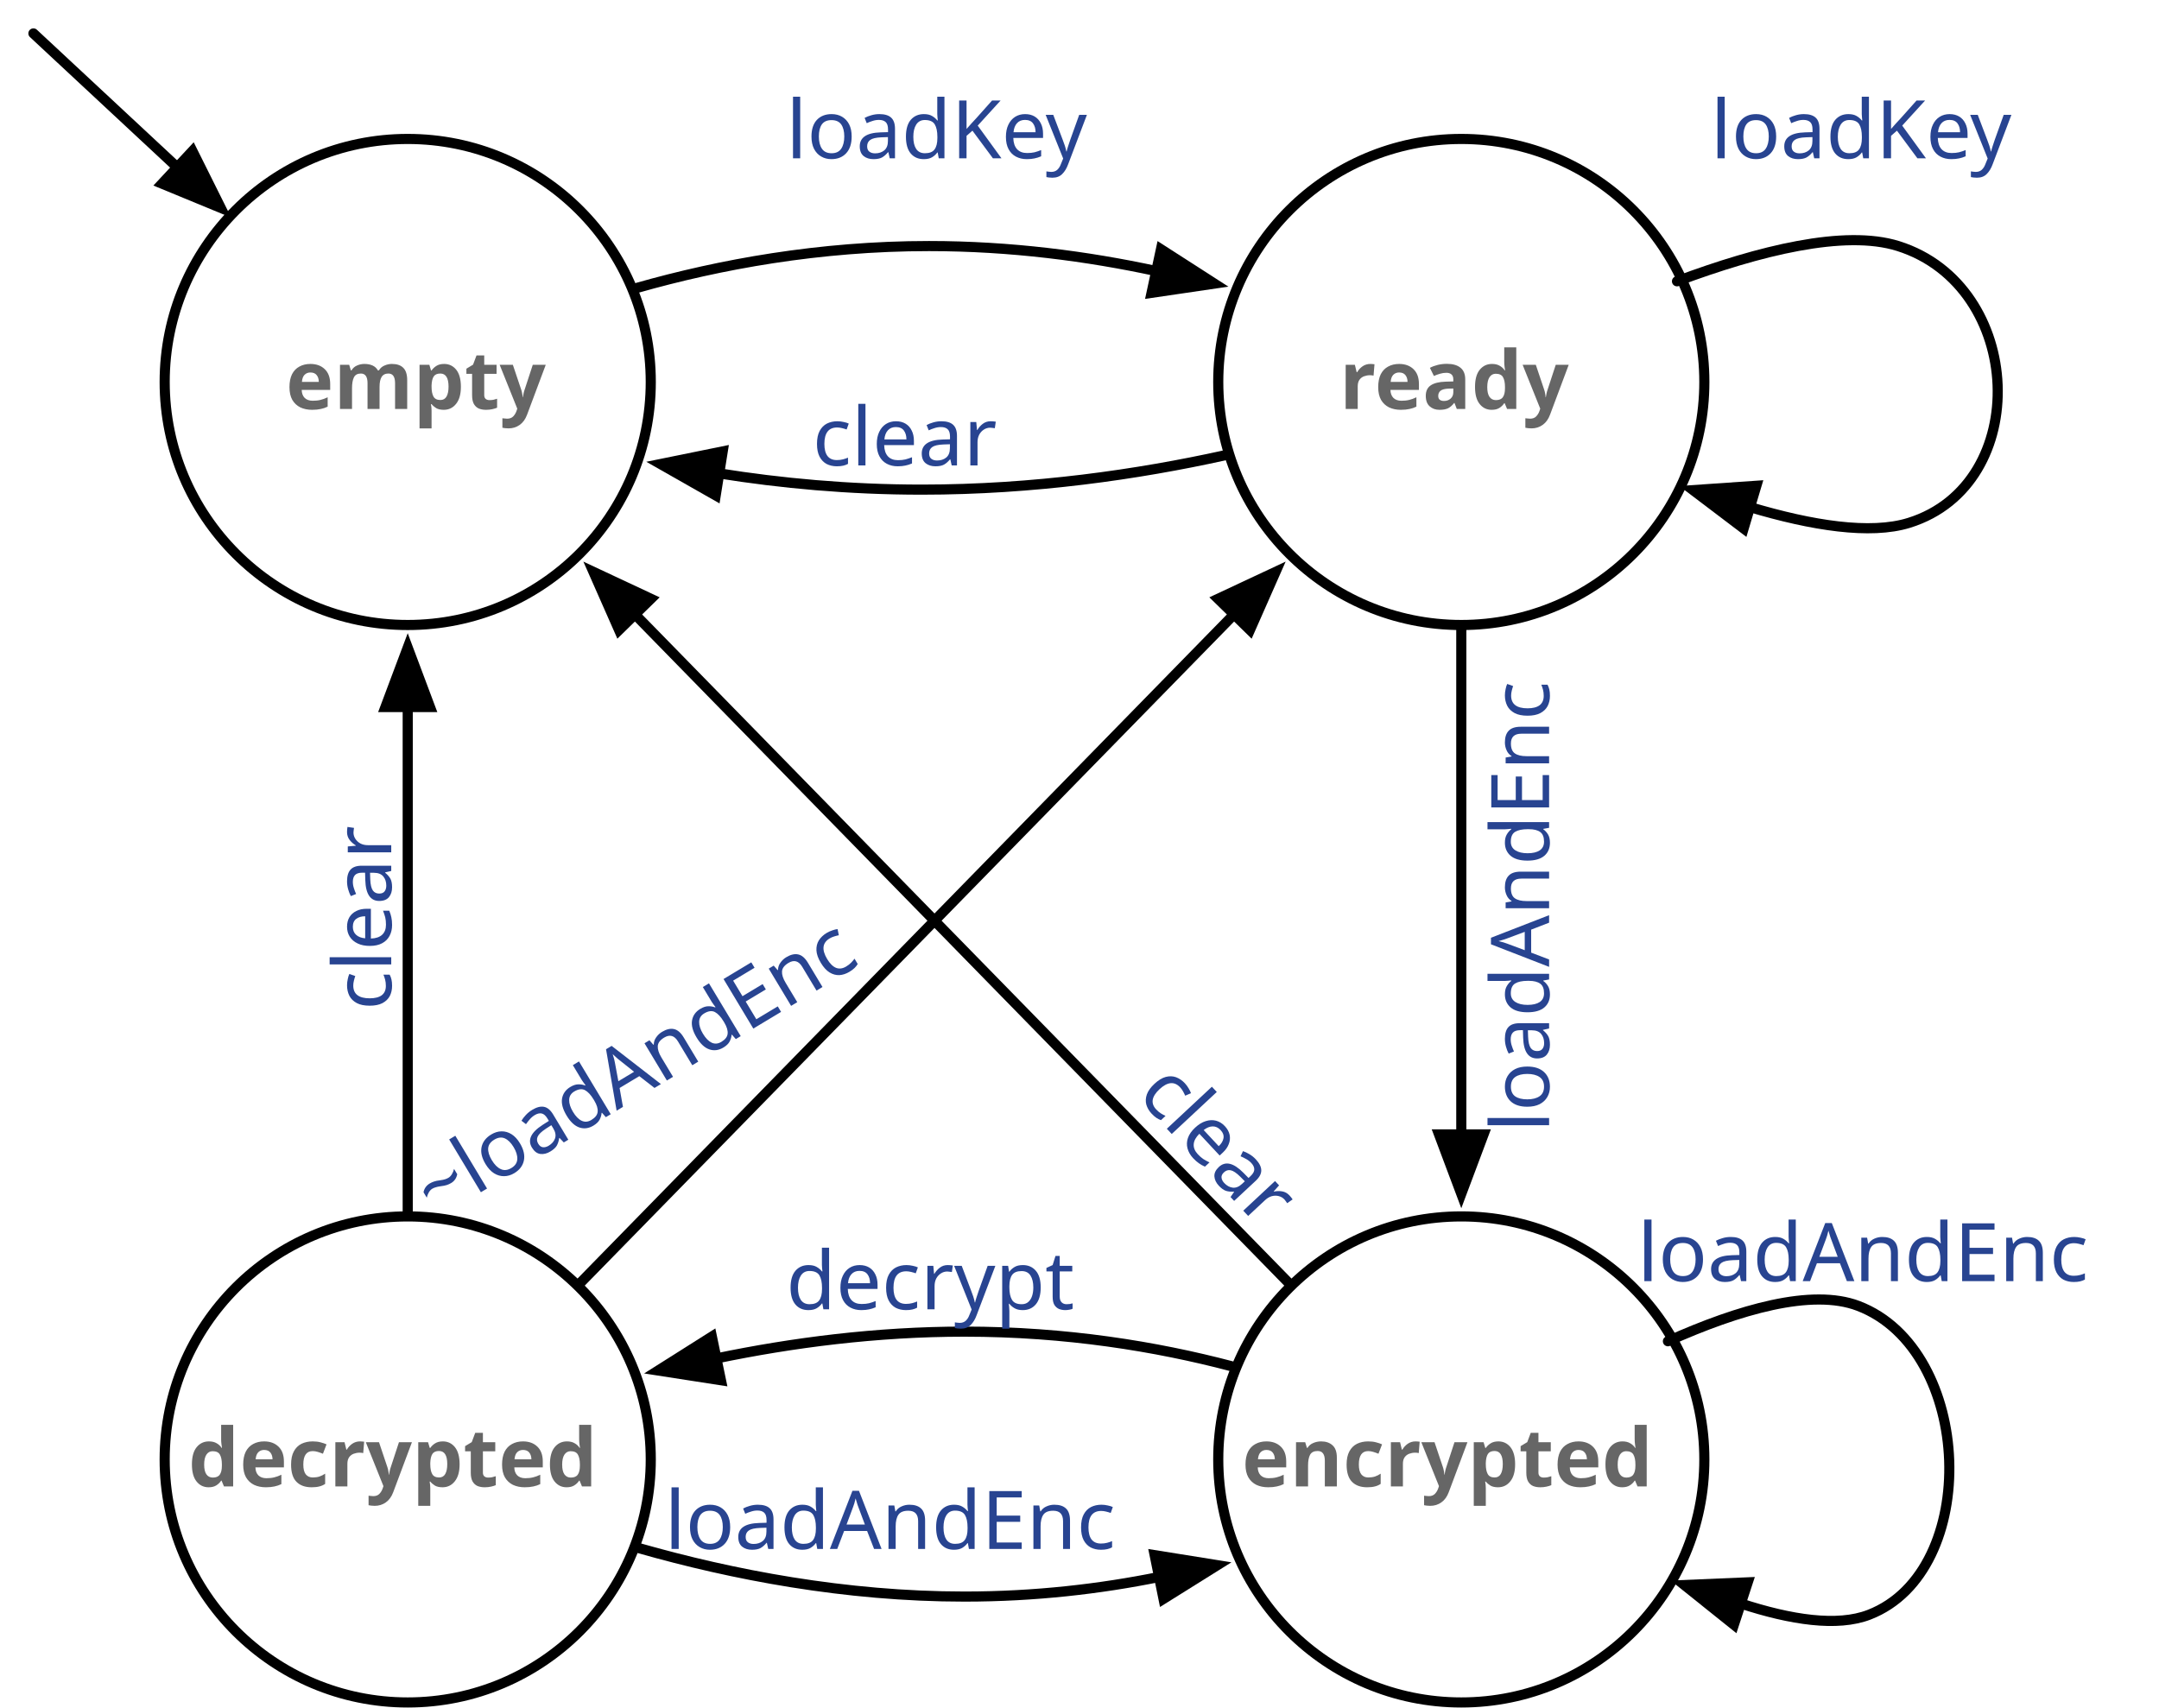
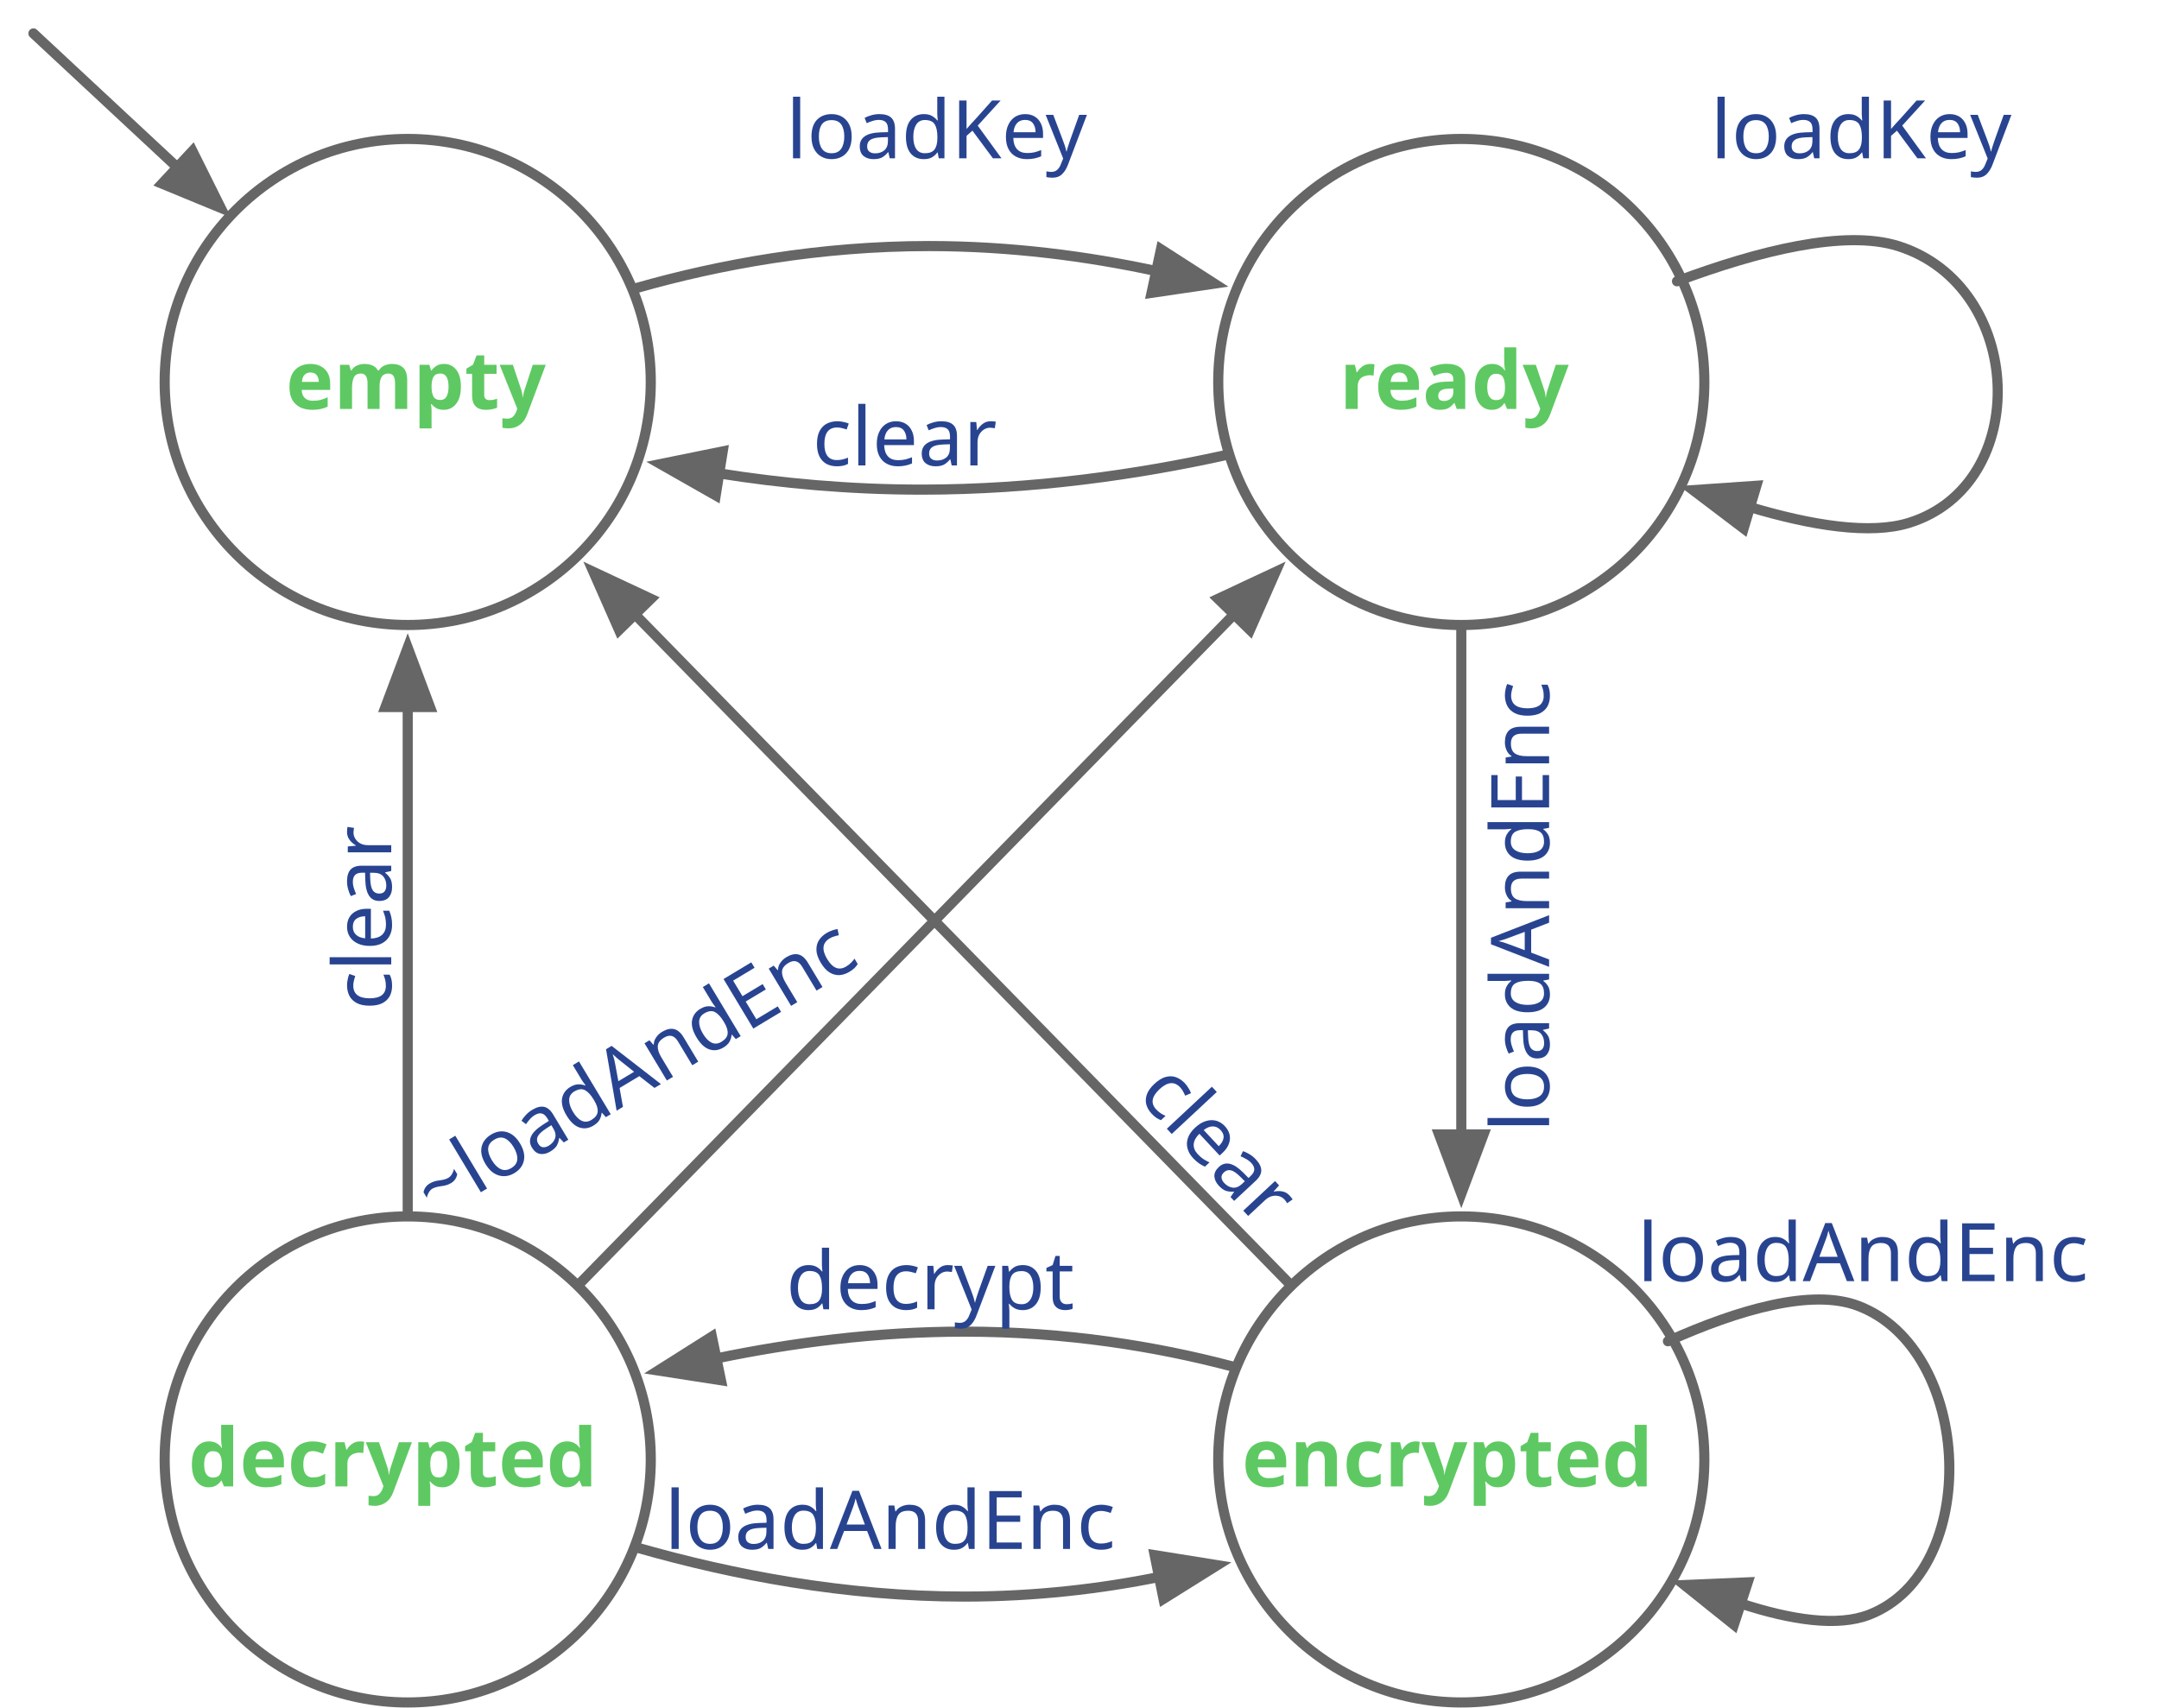
<svg xmlns="http://www.w3.org/2000/svg" version="1.1" viewBox="5111.05 5800.05 319.788 252.944" width="319.788" height="252.944">
  <defs>
-     <marker orient="auto" overflow="visible" markerUnits="strokeWidth" id="FilledArrow_Marker" stroke-linejoin="miter" stroke-miterlimit="10" viewBox="-1 -4 8 8" markerWidth="8" markerHeight="8" color="black">
+     <marker orient="auto" overflow="visible" markerUnits="strokeWidth" id="FilledArrow_Marker" stroke-linejoin="miter" stroke-miterlimit="10" viewBox="-1 -4 8 8" markerWidth="8" markerHeight="8" color="#666">
      <g>
        <path d="M 5.867 0 L 0 -2.2 L 0 2.2 Z" fill="currentColor" stroke="currentColor" stroke-width="1" />
      </g>
    </marker>
  </defs>
-   <g id="hw2_-_fsm" stroke-dasharray="none" stroke="none" stroke-opacity="1" fill-opacity="1" fill="none">
-     <g id="hw2_-_fsm_Layer_1">
+   <g id="hw2_-_fsm_dark_light" stroke-dasharray="none" stroke="none" fill="none" fill-opacity="1" stroke-opacity="1">
+     <g id="hw2_-_fsm_dark_light_Layer_1">
      <g id="Graphic_20">
-         <circle cx="5327.495" cy="5856.634" r="36" stroke="black" stroke-linecap="round" stroke-linejoin="round" stroke-width="1.5" />
-         <text transform="translate(5309.434 5849.634)" fill="#666">
-           <tspan font-family="Menlo" font-weight="bold" font-size="12" fill="#666" x="0" y="11">ready</tspan>
+         <circle cx="5327.495" cy="5856.634" r="36" stroke="#666" stroke-linecap="round" stroke-linejoin="round" stroke-width="1.5" />
+         <text transform="translate(5309.434 5849.634)" fill="#5ec962">
+           <tspan font-family="Menlo" font-weight="bold" font-size="12" fill="#5ec962" x="0" y="11">ready</tspan>
        </text>
      </g>
      <g id="Graphic_19">
-         <circle cx="5171.441" cy="5856.634" r="36" stroke="black" stroke-linecap="round" stroke-linejoin="round" stroke-width="1.5" />
-         <text transform="translate(5153.379 5849.634)" fill="#666">
-           <tspan font-family="Menlo" font-weight="bold" font-size="12" fill="#666" x="0" y="11">empty</tspan>
+         <circle cx="5171.441" cy="5856.634" r="36" stroke="#666" stroke-linecap="round" stroke-linejoin="round" stroke-width="1.5" />
+         <text transform="translate(5153.379 5849.634)" fill="#5ec962">
+           <tspan font-family="Menlo" font-weight="bold" font-size="12" fill="#5ec962" x="0" y="11">empty</tspan>
        </text>
      </g>
      <g id="Graphic_18">
-         <circle cx="5327.495" cy="6016.244" r="36" stroke="black" stroke-linecap="round" stroke-linejoin="round" stroke-width="1.5" />
-         <text transform="translate(5294.984 6009.244)" fill="#666">
-           <tspan font-family="Menlo" font-weight="bold" font-size="12" fill="#666" x="0" y="11">encrypted</tspan>
+         <circle cx="5327.495" cy="6016.244" r="36" stroke="#666" stroke-linecap="round" stroke-linejoin="round" stroke-width="1.5" />
+         <text transform="translate(5294.984 6009.244)" fill="#5ec962">
+           <tspan font-family="Menlo" font-weight="bold" font-size="12" fill="#5ec962" x="0" y="11">encrypted</tspan>
        </text>
      </g>
      <g id="Graphic_17">
-         <circle cx="5171.441" cy="6016.244" r="36" stroke="black" stroke-linecap="round" stroke-linejoin="round" stroke-width="1.5" />
-         <text transform="translate(5138.93 6009.244)" fill="#666">
-           <tspan font-family="Menlo" font-weight="bold" font-size="12" fill="#666" x="0" y="11">decrypted</tspan>
+         <circle cx="5171.441" cy="6016.244" r="36" stroke="#666" stroke-linecap="round" stroke-linejoin="round" stroke-width="1.5" />
+         <text transform="translate(5138.93 6009.244)" fill="#5ec962">
+           <tspan font-family="Menlo" font-weight="bold" font-size="12" fill="#5ec962" x="0" y="11">decrypted</tspan>
        </text>
      </g>
      <g id="Graphic_15">
        <text transform="translate(5227.494 5812.5)" fill="#284491">
          <tspan font-family="Menlo" font-size="12" fill="#284491" x="0" y="11">loadKey</tspan>
        </text>
      </g>
      <g id="Line_14">
-         <line x1="5327.495" y1="5893.385" x2="5327.495" y2="5968.094" marker-end="url(#FilledArrow_Marker)" stroke="black" stroke-linecap="round" stroke-linejoin="miter" stroke-width="1.5" />
+         <line x1="5327.495" y1="5893.385" x2="5327.495" y2="5968.094" marker-end="url(#FilledArrow_Marker)" stroke="#666" stroke-linecap="round" stroke-linejoin="miter" stroke-width="1.5" />
      </g>
      <g id="Line_13">
-         <path d="M 5293.43 6002.429 C 5282.369 5999.52 5268.998 5997.312 5253.897 5997.312 C 5240.858 5997.312 5228.337 5998.959 5217.164 6001.281" marker-end="url(#FilledArrow_Marker)" stroke="black" stroke-linecap="round" stroke-linejoin="miter" stroke-width="1.5" />
+         <path d="M 5293.43 6002.429 C 5282.369 5999.52 5268.998 5997.312 5253.897 5997.312 C 5240.858 5997.312 5228.337 5998.959 5217.164 6001.281" marker-end="url(#FilledArrow_Marker)" stroke="#666" stroke-linecap="round" stroke-linejoin="miter" stroke-width="1.5" />
      </g>
      <g id="Line_12">
-         <line x1="5197.133" y1="5989.967" x2="5293.833" y2="5891.063" marker-end="url(#FilledArrow_Marker)" stroke="black" stroke-linecap="round" stroke-linejoin="miter" stroke-width="1.5" />
+         <line x1="5197.133" y1="5989.967" x2="5293.833" y2="5891.063" marker-end="url(#FilledArrow_Marker)" stroke="#666" stroke-linecap="round" stroke-linejoin="miter" stroke-width="1.5" />
      </g>
      <g id="Line_11">
-         <line x1="5301.803" y1="5989.967" x2="5205.102" y2="5891.063" marker-end="url(#FilledArrow_Marker)" stroke="black" stroke-linecap="round" stroke-linejoin="miter" stroke-width="1.5" />
+         <line x1="5301.803" y1="5989.967" x2="5205.102" y2="5891.063" marker-end="url(#FilledArrow_Marker)" stroke="#666" stroke-linecap="round" stroke-linejoin="miter" stroke-width="1.5" />
      </g>
      <g id="Line_9">
-         <path d="M 5205.45 5842.684 C 5217.605 5839.232 5232.37 5836.5 5248.656 5836.5 C 5260.765 5836.5 5272.155 5838.011 5282.312 5840.204" marker-end="url(#FilledArrow_Marker)" stroke="black" stroke-linecap="round" stroke-linejoin="miter" stroke-width="1.5" />
+         <path d="M 5205.45 5842.684 C 5217.605 5839.232 5232.37 5836.5 5248.656 5836.5 C 5260.765 5836.5 5272.155 5838.011 5282.312 5840.204" marker-end="url(#FilledArrow_Marker)" stroke="#666" stroke-linecap="round" stroke-linejoin="miter" stroke-width="1.5" />
      </g>
      <g id="Line_8">
-         <line x1="5116" y1="5805" x2="5137.303" y2="5824.84" marker-end="url(#FilledArrow_Marker)" stroke="black" stroke-linecap="round" stroke-linejoin="miter" stroke-width="1.5" />
+         <line x1="5116" y1="5805" x2="5137.303" y2="5824.84" marker-end="url(#FilledArrow_Marker)" stroke="#666" stroke-linecap="round" stroke-linejoin="miter" stroke-width="1.5" />
      </g>
      <g id="Graphic_6">
        <text transform="translate(5287.306 5954.801) rotate(47)" fill="#284491">
          <tspan font-family="Menlo" font-size="12" fill="#284491" x="0" y="11">clear</tspan>
        </text>
      </g>
      <g id="Graphic_5">
        <text transform="translate(5329.5 5967.746) rotate(-90)" fill="#284491">
          <tspan font-family="Menlo" font-size="12" fill="#284491" x="0" y="11">loadAndEnc</tspan>
        </text>
      </g>
      <g id="Graphic_4">
        <text transform="translate(5227.494 5983)" fill="#284491">
          <tspan font-family="Menlo" font-size="12" fill="#284491" x="0" y="11">decrypt</tspan>
        </text>
      </g>
      <g id="Line_21">
-         <path d="M 5358.1 5998.736 C 5368.599 5994.031 5379.423 5990.885 5386.29 5993.5 C 5403.404 6000.017 5404.56 6032.804 5387.903 6039.247 C 5383.198 6041.068 5376.331 6040.024 5368.898 6037.589" marker-end="url(#FilledArrow_Marker)" stroke="black" stroke-linecap="round" stroke-linejoin="miter" stroke-width="1.5" />
+         <path d="M 5358.1 5998.736 C 5368.599 5994.031 5379.423 5990.885 5386.29 5993.5 C 5403.404 6000.017 5404.56 6032.804 5387.903 6039.247 C 5383.198 6041.068 5376.331 6040.024 5368.898 6037.589" marker-end="url(#FilledArrow_Marker)" stroke="#666" stroke-linecap="round" stroke-linejoin="miter" stroke-width="1.5" />
      </g>
      <g id="Graphic_22">
        <text transform="translate(5353.592 5978.835)" fill="#284491">
          <tspan font-family="Menlo" font-size="12" fill="#284491" x="0" y="11">loadAndEnc</tspan>
        </text>
      </g>
      <g id="Line_23">
-         <path d="M 5292.385 5867.515 C 5279.615 5870.328 5264.199 5872.581 5247.581 5872.581 C 5236.746 5872.581 5226.649 5871.623 5217.579 5870.177" marker-end="url(#FilledArrow_Marker)" stroke="black" stroke-linecap="round" stroke-linejoin="miter" stroke-width="1.5" />
+         <path d="M 5292.385 5867.515 C 5279.615 5870.328 5264.199 5872.581 5247.581 5872.581 C 5236.746 5872.581 5226.649 5871.623 5217.579 5870.177" marker-end="url(#FilledArrow_Marker)" stroke="#666" stroke-linecap="round" stroke-linejoin="miter" stroke-width="1.5" />
      </g>
      <g id="Graphic_24">
        <text transform="translate(5231.406 5858)" fill="#284491">
          <tspan font-family="Menlo" font-size="12" fill="#284491" x="0" y="11">clear</tspan>
        </text>
      </g>
      <g id="Line_26">
-         <path d="M 5359.444 5841.718 C 5371.537 5837.196 5384.282 5834.008 5392.204 5836.5 C 5410.994 5842.411 5412.15 5871.796 5393.817 5877.5 C 5388.077 5879.286 5379.43 5877.908 5370.259 5875.172" marker-end="url(#FilledArrow_Marker)" stroke="black" stroke-linecap="round" stroke-linejoin="miter" stroke-width="1.5" />
+         <path d="M 5359.444 5841.718 C 5371.537 5837.196 5384.282 5834.008 5392.204 5836.5 C 5410.994 5842.411 5412.15 5871.796 5393.817 5877.5 C 5388.077 5879.286 5379.43 5877.908 5370.259 5875.172" marker-end="url(#FilledArrow_Marker)" stroke="#666" stroke-linecap="round" stroke-linejoin="miter" stroke-width="1.5" />
      </g>
      <g id="Graphic_27">
        <text transform="translate(5364.429 5812.5)" fill="#284491">
          <tspan font-family="Menlo" font-size="12" fill="#284491" x="0" y="11">loadKey</tspan>
        </text>
      </g>
      <g id="Line_28">
-         <path d="M 5205.763 6029.405 C 5219.475 6033.307 5236.208 6036.559 5253.897 6036.559 C 5264.413 6036.559 5274.089 6035.41 5282.732 6033.658" marker-end="url(#FilledArrow_Marker)" stroke="black" stroke-linecap="round" stroke-linejoin="miter" stroke-width="1.5" />
+         <path d="M 5205.763 6029.405 C 5219.475 6033.307 5236.208 6036.559 5253.897 6036.559 C 5264.413 6036.559 5274.089 6035.41 5282.732 6033.658" marker-end="url(#FilledArrow_Marker)" stroke="#666" stroke-linecap="round" stroke-linejoin="miter" stroke-width="1.5" />
      </g>
      <g id="Graphic_29">
        <text transform="translate(5209.5 6018.5)" fill="#284491">
          <tspan font-family="Menlo" font-size="12" fill="#284491" x="0" y="11">loadAndEnc</tspan>
        </text>
      </g>
      <g id="Graphic_30">
        <text transform="translate(5169.861 5971.292) rotate(-31)" fill="#284491">
          <tspan font-family="Menlo" font-size="12" fill="#284491" x="0" y="11">~loadAndEnc</tspan>
        </text>
      </g>
      <g id="Line_31">
-         <line x1="5171.441" y1="5979.494" x2="5171.441" y2="5904.784" marker-end="url(#FilledArrow_Marker)" stroke="black" stroke-linecap="round" stroke-linejoin="miter" stroke-width="1.5" />
+         <line x1="5171.441" y1="5979.494" x2="5171.441" y2="5904.784" marker-end="url(#FilledArrow_Marker)" stroke="#666" stroke-linecap="round" stroke-linejoin="miter" stroke-width="1.5" />
      </g>
      <g id="Graphic_32">
        <text transform="translate(5158 5949.685) rotate(-90)" fill="#284491">
          <tspan font-family="Menlo" font-size="12" fill="#284491" x="0" y="11">clear</tspan>
        </text>
      </g>
    </g>
  </g>
</svg>
